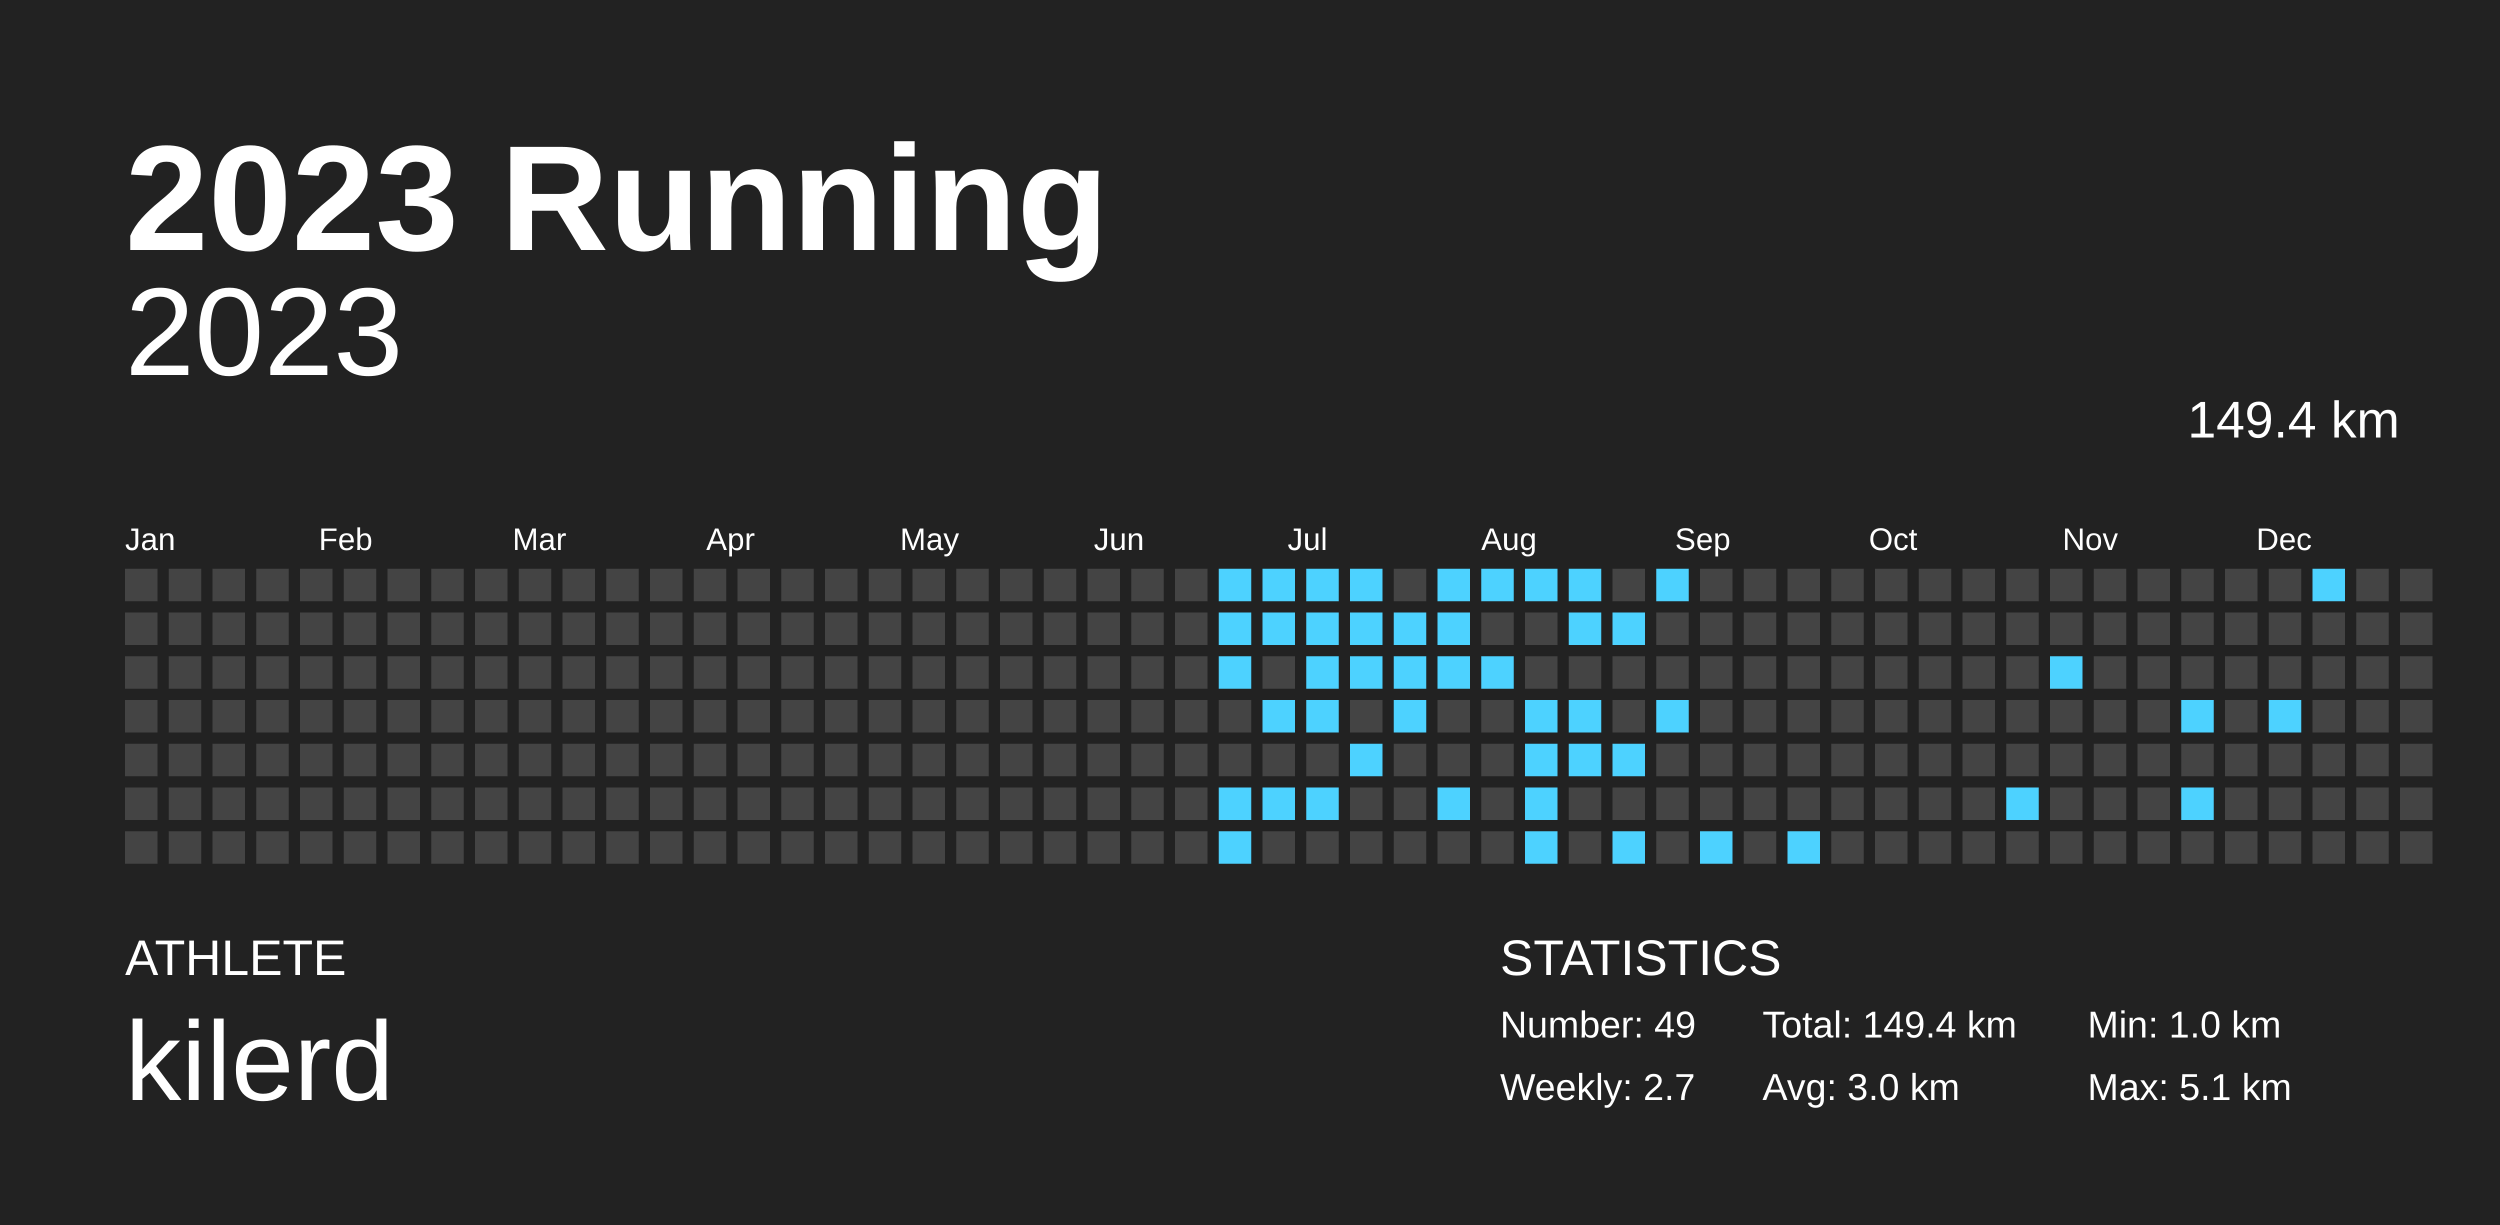
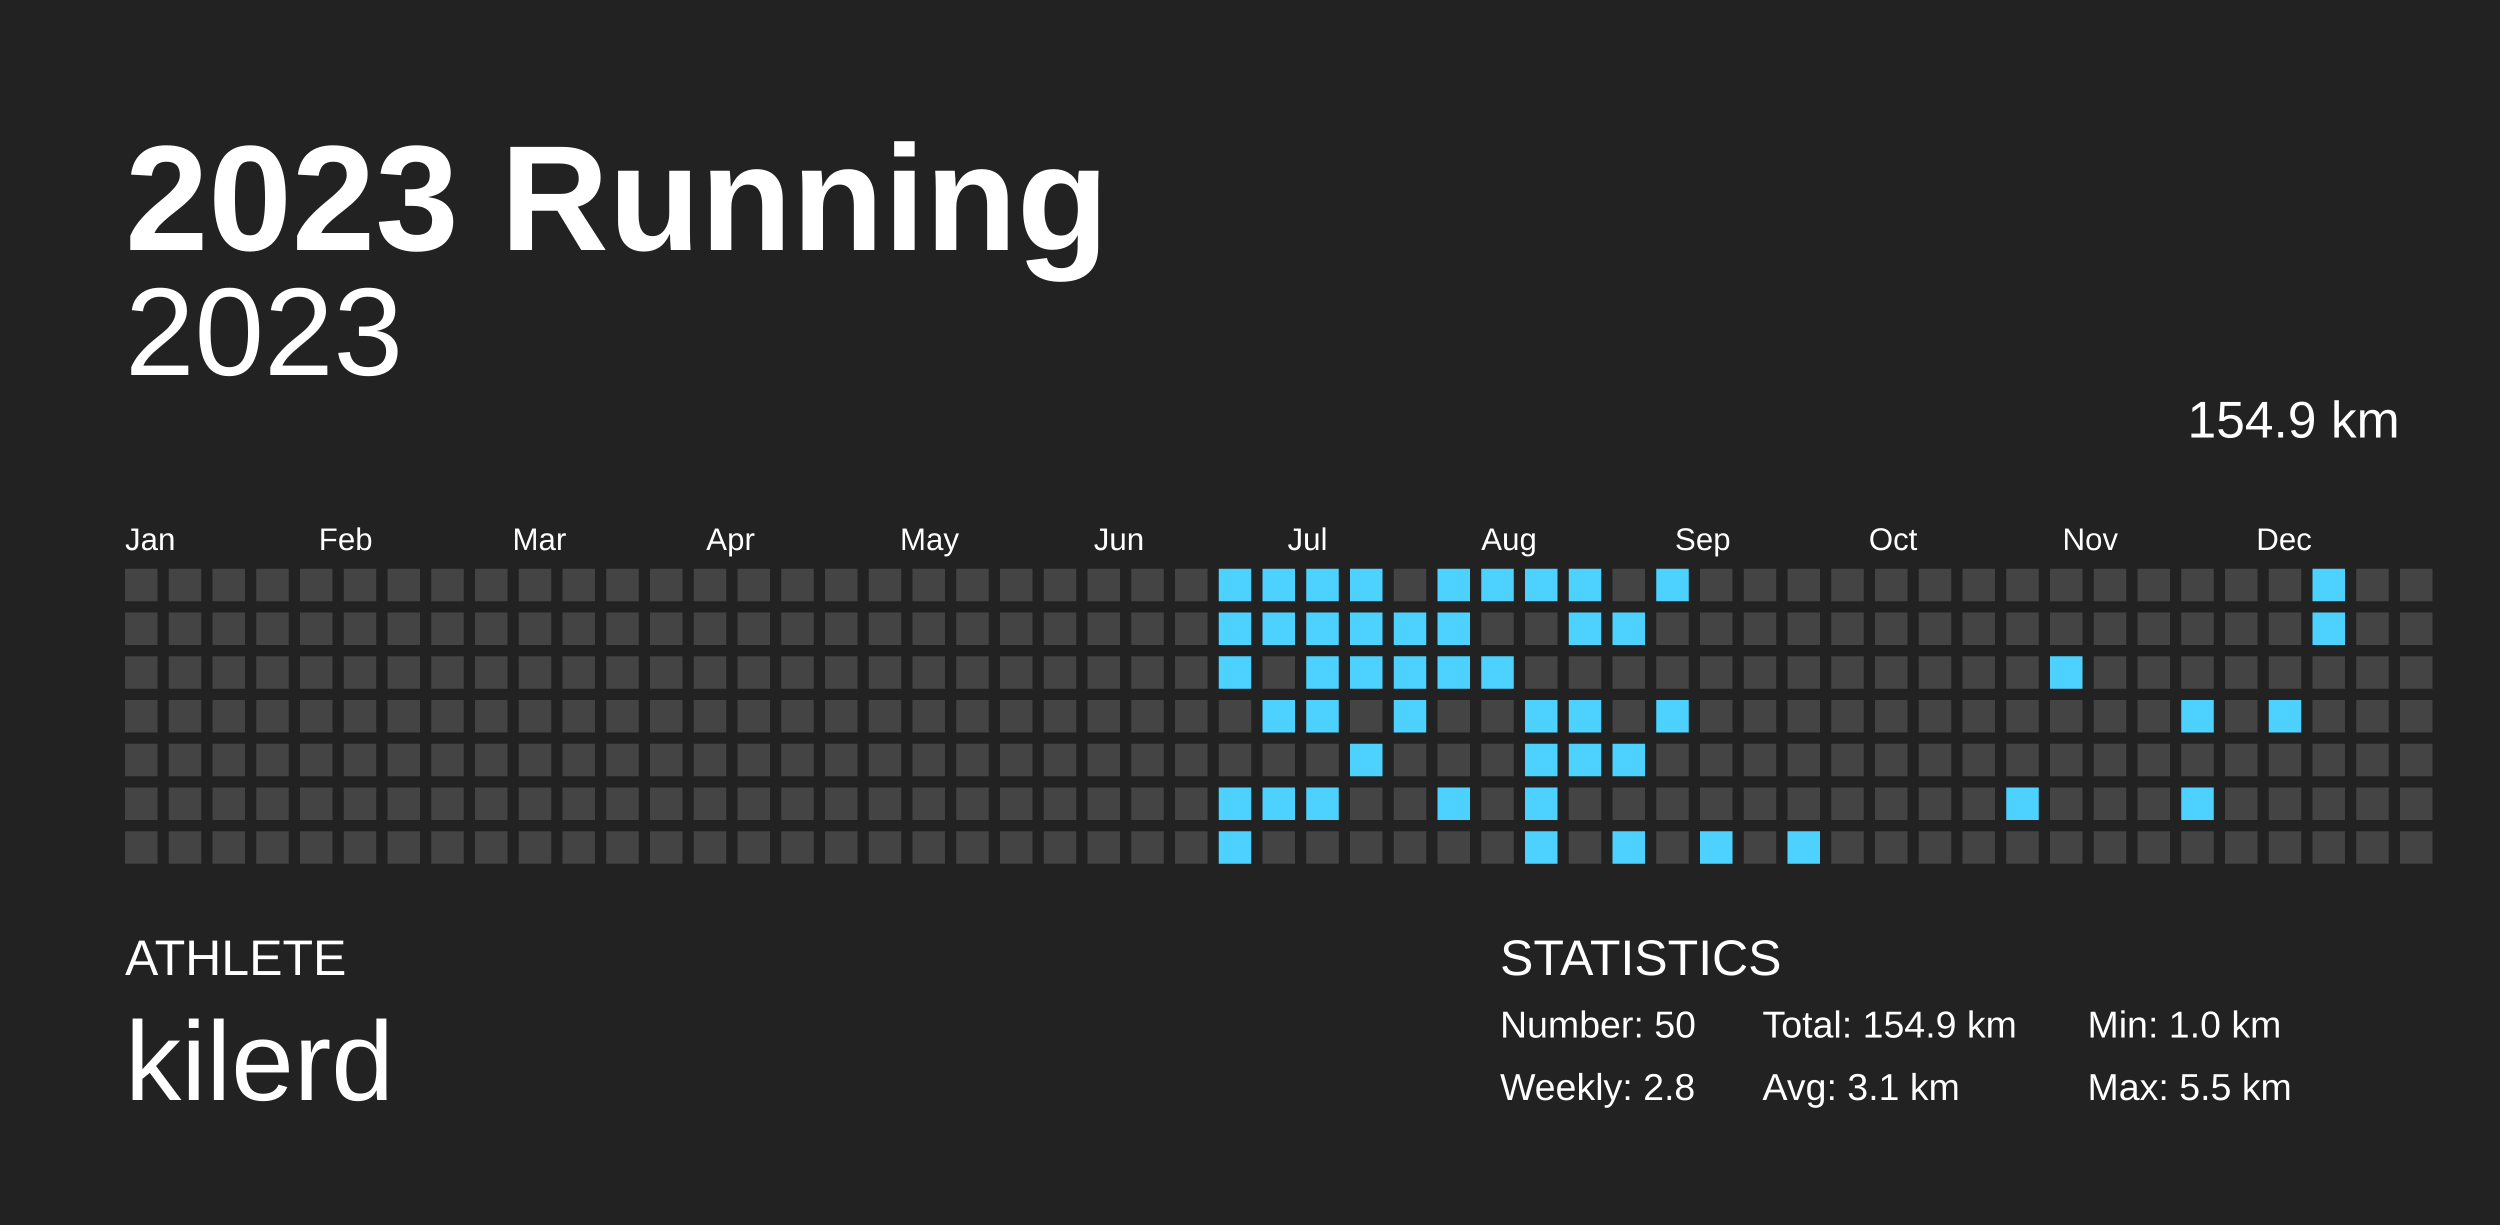
<svg xmlns="http://www.w3.org/2000/svg" baseProfile="full" height="98mm" version="1.1" viewBox="0,0,200,98" width="200mm">
  <defs />
  <rect fill="#222222" height="98" width="200" x="0" y="0" />
  <text fill="#FFFFFF" style="font-size:12px; font-family:Arial; font-weight:bold;" x="10" y="20">2023 Running</text>
  <text fill="#FFFFFF" style="font-size:4px; font-family:Arial" x="10" y="78">ATHLETE</text>
  <text fill="#FFFFFF" style="font-size:9px; font-family:Arial" x="10" y="88">kilerd</text>
  <text fill="#FFFFFF" style="font-size:4px; font-family:Arial" x="120" y="78">STATISTICS</text>
-   <text fill="#FFFFFF" style="font-size:3px; font-family:Arial" x="120" y="83">Number: 49</text>
-   <text fill="#FFFFFF" style="font-size:3px; font-family:Arial" x="120" y="88">Weekly: 2.7</text>
-   <text fill="#FFFFFF" style="font-size:3px; font-family:Arial" x="141" y="83">Total: 149.4 km</text>
-   <text fill="#FFFFFF" style="font-size:3px; font-family:Arial" x="141" y="88">Avg: 3.0 km</text>
+   <text fill="#FFFFFF" style="font-size:3px; font-family:Arial" x="120" y="83">Number: 50</text>
+   <text fill="#FFFFFF" style="font-size:3px; font-family:Arial" x="120" y="88">Weekly: 2.8</text>
+   <text fill="#FFFFFF" style="font-size:3px; font-family:Arial" x="141" y="83">Total: 154.9 km</text>
+   <text fill="#FFFFFF" style="font-size:3px; font-family:Arial" x="141" y="88">Avg: 3.1 km</text>
  <text fill="#FFFFFF" style="font-size:3px; font-family:Arial" x="167" y="83">Min: 1.0 km</text>
-   <text fill="#FFFFFF" style="font-size:3px; font-family:Arial" x="167" y="88">Max: 5.1 km</text>
+   <text fill="#FFFFFF" style="font-size:3px; font-family:Arial" x="167" y="88">Max: 5.5 km</text>
  <text alignment-baseline="hanging" fill="#FFFFFF" style="font-size:10.0px; font-family:Arial;" x="10" y="30">2023</text>
-   <text alignment-baseline="hanging" fill="#FFFFFF" style="font-size:4.125px; font-family:Arial;" x="175" y="35">149.4 km</text>
+   <text alignment-baseline="hanging" fill="#FFFFFF" style="font-size:4.125px; font-family:Arial;" x="175" y="35">154.9 km</text>
  <text fill="#FFFFFF" style="font-size:2.5px; font-family:Arial" x="10.0" y="44">Jan</text>
  <text fill="#FFFFFF" style="font-size:2.5px; font-family:Arial" x="25.5" y="44">Feb</text>
  <text fill="#FFFFFF" style="font-size:2.5px; font-family:Arial" x="41.0" y="44">Mar</text>
  <text fill="#FFFFFF" style="font-size:2.5px; font-family:Arial" x="56.5" y="44">Apr</text>
  <text fill="#FFFFFF" style="font-size:2.5px; font-family:Arial" x="72.0" y="44">May</text>
  <text fill="#FFFFFF" style="font-size:2.5px; font-family:Arial" x="87.5" y="44">Jun</text>
  <text fill="#FFFFFF" style="font-size:2.5px; font-family:Arial" x="103.0" y="44">Jul</text>
  <text fill="#FFFFFF" style="font-size:2.5px; font-family:Arial" x="118.5" y="44">Aug</text>
  <text fill="#FFFFFF" style="font-size:2.5px; font-family:Arial" x="134.0" y="44">Sep</text>
  <text fill="#FFFFFF" style="font-size:2.5px; font-family:Arial" x="149.5" y="44">Oct</text>
  <text fill="#FFFFFF" style="font-size:2.5px; font-family:Arial" x="165.0" y="44">Nov</text>
  <text fill="#FFFFFF" style="font-size:2.5px; font-family:Arial" x="180.5" y="44">Dec</text>
  <rect fill="#444444" height="2.6" width="2.6" x="10.0" y="45.5" />
  <rect fill="#444444" height="2.6" width="2.6" x="10.0" y="49.0" />
  <rect fill="#444444" height="2.6" width="2.6" x="10.0" y="52.5" />
  <rect fill="#444444" height="2.6" width="2.6" x="10.0" y="56.0" />
  <rect fill="#444444" height="2.6" width="2.6" x="10.0" y="59.5" />
  <rect fill="#444444" height="2.6" width="2.6" x="10.0" y="63.0" />
  <rect fill="#444444" height="2.6" width="2.6" x="10.0" y="66.5" />
  <rect fill="#444444" height="2.6" width="2.6" x="13.5" y="45.5" />
  <rect fill="#444444" height="2.6" width="2.6" x="13.5" y="49.0" />
  <rect fill="#444444" height="2.6" width="2.6" x="13.5" y="52.5" />
  <rect fill="#444444" height="2.6" width="2.6" x="13.5" y="56.0" />
  <rect fill="#444444" height="2.6" width="2.6" x="13.5" y="59.5" />
  <rect fill="#444444" height="2.6" width="2.6" x="13.5" y="63.0" />
  <rect fill="#444444" height="2.6" width="2.6" x="13.5" y="66.5" />
  <rect fill="#444444" height="2.6" width="2.6" x="17.0" y="45.5" />
  <rect fill="#444444" height="2.6" width="2.6" x="17.0" y="49.0" />
  <rect fill="#444444" height="2.6" width="2.6" x="17.0" y="52.5" />
  <rect fill="#444444" height="2.6" width="2.6" x="17.0" y="56.0" />
  <rect fill="#444444" height="2.6" width="2.6" x="17.0" y="59.5" />
  <rect fill="#444444" height="2.6" width="2.6" x="17.0" y="63.0" />
  <rect fill="#444444" height="2.6" width="2.6" x="17.0" y="66.5" />
  <rect fill="#444444" height="2.6" width="2.6" x="20.5" y="45.5" />
  <rect fill="#444444" height="2.6" width="2.6" x="20.5" y="49.0" />
  <rect fill="#444444" height="2.6" width="2.6" x="20.5" y="52.5" />
  <rect fill="#444444" height="2.6" width="2.6" x="20.5" y="56.0" />
  <rect fill="#444444" height="2.6" width="2.6" x="20.5" y="59.5" />
  <rect fill="#444444" height="2.6" width="2.6" x="20.5" y="63.0" />
  <rect fill="#444444" height="2.6" width="2.6" x="20.5" y="66.5" />
  <rect fill="#444444" height="2.6" width="2.6" x="24.0" y="45.5" />
  <rect fill="#444444" height="2.6" width="2.6" x="24.0" y="49.0" />
  <rect fill="#444444" height="2.6" width="2.6" x="24.0" y="52.5" />
  <rect fill="#444444" height="2.6" width="2.6" x="24.0" y="56.0" />
  <rect fill="#444444" height="2.6" width="2.6" x="24.0" y="59.5" />
  <rect fill="#444444" height="2.6" width="2.6" x="24.0" y="63.0" />
  <rect fill="#444444" height="2.6" width="2.6" x="24.0" y="66.5" />
  <rect fill="#444444" height="2.6" width="2.6" x="27.5" y="45.5" />
  <rect fill="#444444" height="2.6" width="2.6" x="27.5" y="49.0" />
  <rect fill="#444444" height="2.6" width="2.6" x="27.5" y="52.5" />
  <rect fill="#444444" height="2.6" width="2.6" x="27.5" y="56.0" />
  <rect fill="#444444" height="2.6" width="2.6" x="27.5" y="59.5" />
  <rect fill="#444444" height="2.6" width="2.6" x="27.5" y="63.0" />
  <rect fill="#444444" height="2.6" width="2.6" x="27.5" y="66.5" />
  <rect fill="#444444" height="2.6" width="2.6" x="31.0" y="45.5" />
  <rect fill="#444444" height="2.6" width="2.6" x="31.0" y="49.0" />
  <rect fill="#444444" height="2.6" width="2.6" x="31.0" y="52.5" />
  <rect fill="#444444" height="2.6" width="2.6" x="31.0" y="56.0" />
  <rect fill="#444444" height="2.6" width="2.6" x="31.0" y="59.5" />
  <rect fill="#444444" height="2.6" width="2.6" x="31.0" y="63.0" />
  <rect fill="#444444" height="2.6" width="2.6" x="31.0" y="66.5" />
  <rect fill="#444444" height="2.6" width="2.6" x="34.5" y="45.5" />
  <rect fill="#444444" height="2.6" width="2.6" x="34.5" y="49.0" />
  <rect fill="#444444" height="2.6" width="2.6" x="34.5" y="52.5" />
  <rect fill="#444444" height="2.6" width="2.6" x="34.5" y="56.0" />
  <rect fill="#444444" height="2.6" width="2.6" x="34.5" y="59.5" />
  <rect fill="#444444" height="2.6" width="2.6" x="34.5" y="63.0" />
  <rect fill="#444444" height="2.6" width="2.6" x="34.5" y="66.5" />
  <rect fill="#444444" height="2.6" width="2.6" x="38.0" y="45.5" />
  <rect fill="#444444" height="2.6" width="2.6" x="38.0" y="49.0" />
  <rect fill="#444444" height="2.6" width="2.6" x="38.0" y="52.5" />
  <rect fill="#444444" height="2.6" width="2.6" x="38.0" y="56.0" />
  <rect fill="#444444" height="2.6" width="2.6" x="38.0" y="59.5" />
  <rect fill="#444444" height="2.6" width="2.6" x="38.0" y="63.0" />
  <rect fill="#444444" height="2.6" width="2.6" x="38.0" y="66.5" />
  <rect fill="#444444" height="2.6" width="2.6" x="41.5" y="45.5" />
  <rect fill="#444444" height="2.6" width="2.6" x="41.5" y="49.0" />
  <rect fill="#444444" height="2.6" width="2.6" x="41.5" y="52.5" />
  <rect fill="#444444" height="2.6" width="2.6" x="41.5" y="56.0" />
  <rect fill="#444444" height="2.6" width="2.6" x="41.5" y="59.5" />
  <rect fill="#444444" height="2.6" width="2.6" x="41.5" y="63.0" />
  <rect fill="#444444" height="2.6" width="2.6" x="41.5" y="66.5" />
  <rect fill="#444444" height="2.6" width="2.6" x="45.0" y="45.5" />
  <rect fill="#444444" height="2.6" width="2.6" x="45.0" y="49.0" />
  <rect fill="#444444" height="2.6" width="2.6" x="45.0" y="52.5" />
  <rect fill="#444444" height="2.6" width="2.6" x="45.0" y="56.0" />
  <rect fill="#444444" height="2.6" width="2.6" x="45.0" y="59.5" />
  <rect fill="#444444" height="2.6" width="2.6" x="45.0" y="63.0" />
  <rect fill="#444444" height="2.6" width="2.6" x="45.0" y="66.5" />
  <rect fill="#444444" height="2.6" width="2.6" x="48.5" y="45.5" />
  <rect fill="#444444" height="2.6" width="2.6" x="48.5" y="49.0" />
  <rect fill="#444444" height="2.6" width="2.6" x="48.5" y="52.5" />
  <rect fill="#444444" height="2.6" width="2.6" x="48.5" y="56.0" />
  <rect fill="#444444" height="2.6" width="2.6" x="48.5" y="59.5" />
  <rect fill="#444444" height="2.6" width="2.6" x="48.5" y="63.0" />
  <rect fill="#444444" height="2.6" width="2.6" x="48.5" y="66.5" />
  <rect fill="#444444" height="2.6" width="2.6" x="52.0" y="45.5" />
  <rect fill="#444444" height="2.6" width="2.6" x="52.0" y="49.0" />
  <rect fill="#444444" height="2.6" width="2.6" x="52.0" y="52.5" />
  <rect fill="#444444" height="2.6" width="2.6" x="52.0" y="56.0" />
  <rect fill="#444444" height="2.6" width="2.6" x="52.0" y="59.5" />
  <rect fill="#444444" height="2.6" width="2.6" x="52.0" y="63.0" />
  <rect fill="#444444" height="2.6" width="2.6" x="52.0" y="66.5" />
  <rect fill="#444444" height="2.6" width="2.6" x="55.5" y="45.5" />
  <rect fill="#444444" height="2.6" width="2.6" x="55.5" y="49.0" />
  <rect fill="#444444" height="2.6" width="2.6" x="55.5" y="52.5" />
  <rect fill="#444444" height="2.6" width="2.6" x="55.5" y="56.0" />
  <rect fill="#444444" height="2.6" width="2.6" x="55.5" y="59.5" />
  <rect fill="#444444" height="2.6" width="2.6" x="55.5" y="63.0" />
  <rect fill="#444444" height="2.6" width="2.6" x="55.5" y="66.5" />
  <rect fill="#444444" height="2.6" width="2.6" x="59.0" y="45.5" />
  <rect fill="#444444" height="2.6" width="2.6" x="59.0" y="49.0" />
  <rect fill="#444444" height="2.6" width="2.6" x="59.0" y="52.5" />
  <rect fill="#444444" height="2.6" width="2.6" x="59.0" y="56.0" />
  <rect fill="#444444" height="2.6" width="2.6" x="59.0" y="59.5" />
  <rect fill="#444444" height="2.6" width="2.6" x="59.0" y="63.0" />
  <rect fill="#444444" height="2.6" width="2.6" x="59.0" y="66.5" />
  <rect fill="#444444" height="2.6" width="2.6" x="62.5" y="45.5" />
  <rect fill="#444444" height="2.6" width="2.6" x="62.5" y="49.0" />
  <rect fill="#444444" height="2.6" width="2.6" x="62.5" y="52.5" />
  <rect fill="#444444" height="2.6" width="2.6" x="62.5" y="56.0" />
  <rect fill="#444444" height="2.6" width="2.6" x="62.5" y="59.5" />
  <rect fill="#444444" height="2.6" width="2.6" x="62.5" y="63.0" />
  <rect fill="#444444" height="2.6" width="2.6" x="62.5" y="66.5" />
  <rect fill="#444444" height="2.6" width="2.6" x="66.0" y="45.5" />
  <rect fill="#444444" height="2.6" width="2.6" x="66.0" y="49.0" />
  <rect fill="#444444" height="2.6" width="2.6" x="66.0" y="52.5" />
  <rect fill="#444444" height="2.6" width="2.6" x="66.0" y="56.0" />
  <rect fill="#444444" height="2.6" width="2.6" x="66.0" y="59.5" />
  <rect fill="#444444" height="2.6" width="2.6" x="66.0" y="63.0" />
  <rect fill="#444444" height="2.6" width="2.6" x="66.0" y="66.5" />
  <rect fill="#444444" height="2.6" width="2.6" x="69.5" y="45.5" />
  <rect fill="#444444" height="2.6" width="2.6" x="69.5" y="49.0" />
  <rect fill="#444444" height="2.6" width="2.6" x="69.5" y="52.5" />
  <rect fill="#444444" height="2.6" width="2.6" x="69.5" y="56.0" />
  <rect fill="#444444" height="2.6" width="2.6" x="69.5" y="59.5" />
  <rect fill="#444444" height="2.6" width="2.6" x="69.5" y="63.0" />
  <rect fill="#444444" height="2.6" width="2.6" x="69.5" y="66.5" />
  <rect fill="#444444" height="2.6" width="2.6" x="73.0" y="45.5" />
  <rect fill="#444444" height="2.6" width="2.6" x="73.0" y="49.0" />
  <rect fill="#444444" height="2.6" width="2.6" x="73.0" y="52.5" />
  <rect fill="#444444" height="2.6" width="2.6" x="73.0" y="56.0" />
  <rect fill="#444444" height="2.6" width="2.6" x="73.0" y="59.5" />
  <rect fill="#444444" height="2.6" width="2.6" x="73.0" y="63.0" />
  <rect fill="#444444" height="2.6" width="2.6" x="73.0" y="66.5" />
  <rect fill="#444444" height="2.6" width="2.6" x="76.5" y="45.5" />
  <rect fill="#444444" height="2.6" width="2.6" x="76.5" y="49.0" />
  <rect fill="#444444" height="2.6" width="2.6" x="76.5" y="52.5" />
  <rect fill="#444444" height="2.6" width="2.6" x="76.5" y="56.0" />
  <rect fill="#444444" height="2.6" width="2.6" x="76.5" y="59.5" />
  <rect fill="#444444" height="2.6" width="2.6" x="76.5" y="63.0" />
  <rect fill="#444444" height="2.6" width="2.6" x="76.5" y="66.5" />
  <rect fill="#444444" height="2.6" width="2.6" x="80.0" y="45.5" />
  <rect fill="#444444" height="2.6" width="2.6" x="80.0" y="49.0" />
  <rect fill="#444444" height="2.6" width="2.6" x="80.0" y="52.5" />
  <rect fill="#444444" height="2.6" width="2.6" x="80.0" y="56.0" />
  <rect fill="#444444" height="2.6" width="2.6" x="80.0" y="59.5" />
  <rect fill="#444444" height="2.6" width="2.6" x="80.0" y="63.0" />
  <rect fill="#444444" height="2.6" width="2.6" x="80.0" y="66.5" />
  <rect fill="#444444" height="2.6" width="2.6" x="83.5" y="45.5" />
  <rect fill="#444444" height="2.6" width="2.6" x="83.5" y="49.0" />
  <rect fill="#444444" height="2.6" width="2.6" x="83.5" y="52.5" />
  <rect fill="#444444" height="2.6" width="2.6" x="83.5" y="56.0" />
  <rect fill="#444444" height="2.6" width="2.6" x="83.5" y="59.5" />
  <rect fill="#444444" height="2.6" width="2.6" x="83.5" y="63.0" />
  <rect fill="#444444" height="2.6" width="2.6" x="83.5" y="66.5" />
  <rect fill="#444444" height="2.6" width="2.6" x="87.0" y="45.5" />
  <rect fill="#444444" height="2.6" width="2.6" x="87.0" y="49.0" />
  <rect fill="#444444" height="2.6" width="2.6" x="87.0" y="52.5" />
  <rect fill="#444444" height="2.6" width="2.6" x="87.0" y="56.0" />
  <rect fill="#444444" height="2.6" width="2.6" x="87.0" y="59.5" />
  <rect fill="#444444" height="2.6" width="2.6" x="87.0" y="63.0" />
  <rect fill="#444444" height="2.6" width="2.6" x="87.0" y="66.5" />
  <rect fill="#444444" height="2.6" width="2.6" x="90.5" y="45.5" />
  <rect fill="#444444" height="2.6" width="2.6" x="90.5" y="49.0" />
  <rect fill="#444444" height="2.6" width="2.6" x="90.5" y="52.5" />
  <rect fill="#444444" height="2.6" width="2.6" x="90.5" y="56.0" />
  <rect fill="#444444" height="2.6" width="2.6" x="90.5" y="59.5" />
  <rect fill="#444444" height="2.6" width="2.6" x="90.5" y="63.0" />
  <rect fill="#444444" height="2.6" width="2.6" x="90.5" y="66.5" />
  <rect fill="#444444" height="2.6" width="2.6" x="94.0" y="45.5" />
  <rect fill="#444444" height="2.6" width="2.6" x="94.0" y="49.0" />
  <rect fill="#444444" height="2.6" width="2.6" x="94.0" y="52.5" />
  <rect fill="#444444" height="2.6" width="2.6" x="94.0" y="56.0" />
  <rect fill="#444444" height="2.6" width="2.6" x="94.0" y="59.5" />
  <rect fill="#444444" height="2.6" width="2.6" x="94.0" y="63.0" />
  <rect fill="#444444" height="2.6" width="2.6" x="94.0" y="66.5" />
  <rect fill="#4dd2ff" height="2.6" width="2.6" x="97.5" y="45.5" />
  <rect fill="#4dd2ff" height="2.6" width="2.6" x="97.5" y="49.0" />
  <rect fill="#4dd2ff" height="2.6" width="2.6" x="97.5" y="52.5" />
  <rect fill="#444444" height="2.6" width="2.6" x="97.5" y="56.0" />
  <rect fill="#444444" height="2.6" width="2.6" x="97.5" y="59.5" />
  <rect fill="#4dd2ff" height="2.6" width="2.6" x="97.5" y="63.0" />
  <rect fill="#4dd2ff" height="2.6" width="2.6" x="97.5" y="66.5" />
  <rect fill="#4dd2ff" height="2.6" width="2.6" x="101.0" y="45.5" />
  <rect fill="#4dd2ff" height="2.6" width="2.6" x="101.0" y="49.0" />
  <rect fill="#444444" height="2.6" width="2.6" x="101.0" y="52.5" />
  <rect fill="#4dd2ff" height="2.6" width="2.6" x="101.0" y="56.0" />
  <rect fill="#444444" height="2.6" width="2.6" x="101.0" y="59.5" />
  <rect fill="#4dd2ff" height="2.6" width="2.6" x="101.0" y="63.0" />
  <rect fill="#444444" height="2.6" width="2.6" x="101.0" y="66.5" />
  <rect fill="#4dd2ff" height="2.6" width="2.6" x="104.5" y="45.5" />
  <rect fill="#4dd2ff" height="2.6" width="2.6" x="104.5" y="49.0" />
  <rect fill="#4dd2ff" height="2.6" width="2.6" x="104.5" y="52.5" />
  <rect fill="#4dd2ff" height="2.6" width="2.6" x="104.5" y="56.0" />
  <rect fill="#444444" height="2.6" width="2.6" x="104.5" y="59.5" />
  <rect fill="#4dd2ff" height="2.6" width="2.6" x="104.5" y="63.0" />
  <rect fill="#444444" height="2.6" width="2.6" x="104.5" y="66.5" />
  <rect fill="#4dd2ff" height="2.6" width="2.6" x="108.0" y="45.5" />
  <rect fill="#4dd2ff" height="2.6" width="2.6" x="108.0" y="49.0" />
  <rect fill="#4dd2ff" height="2.6" width="2.6" x="108.0" y="52.5" />
  <rect fill="#444444" height="2.6" width="2.6" x="108.0" y="56.0" />
  <rect fill="#4dd2ff" height="2.6" width="2.6" x="108.0" y="59.5" />
  <rect fill="#444444" height="2.6" width="2.6" x="108.0" y="63.0" />
  <rect fill="#444444" height="2.6" width="2.6" x="108.0" y="66.5" />
  <rect fill="#444444" height="2.6" width="2.6" x="111.5" y="45.5" />
  <rect fill="#4dd2ff" height="2.6" width="2.6" x="111.5" y="49.0" />
  <rect fill="#4dd2ff" height="2.6" width="2.6" x="111.5" y="52.5" />
  <rect fill="#4dd2ff" height="2.6" width="2.6" x="111.5" y="56.0" />
  <rect fill="#444444" height="2.6" width="2.6" x="111.5" y="59.5" />
  <rect fill="#444444" height="2.6" width="2.6" x="111.5" y="63.0" />
  <rect fill="#444444" height="2.6" width="2.6" x="111.5" y="66.5" />
  <rect fill="#4dd2ff" height="2.6" width="2.6" x="115.0" y="45.5" />
  <rect fill="#4dd2ff" height="2.6" width="2.6" x="115.0" y="49.0" />
  <rect fill="#4dd2ff" height="2.6" width="2.6" x="115.0" y="52.5" />
  <rect fill="#444444" height="2.6" width="2.6" x="115.0" y="56.0" />
  <rect fill="#444444" height="2.6" width="2.6" x="115.0" y="59.5" />
  <rect fill="#4dd2ff" height="2.6" width="2.6" x="115.0" y="63.0" />
  <rect fill="#444444" height="2.6" width="2.6" x="115.0" y="66.5" />
  <rect fill="#4dd2ff" height="2.6" width="2.6" x="118.5" y="45.5" />
  <rect fill="#444444" height="2.6" width="2.6" x="118.5" y="49.0" />
  <rect fill="#4dd2ff" height="2.6" width="2.6" x="118.5" y="52.5" />
  <rect fill="#444444" height="2.6" width="2.6" x="118.5" y="56.0" />
  <rect fill="#444444" height="2.6" width="2.6" x="118.5" y="59.5" />
  <rect fill="#444444" height="2.6" width="2.6" x="118.5" y="63.0" />
  <rect fill="#444444" height="2.6" width="2.6" x="118.5" y="66.5" />
  <rect fill="#4dd2ff" height="2.6" width="2.6" x="122.0" y="45.5" />
  <rect fill="#444444" height="2.6" width="2.6" x="122.0" y="49.0" />
  <rect fill="#444444" height="2.6" width="2.6" x="122.0" y="52.5" />
  <rect fill="#4dd2ff" height="2.6" width="2.6" x="122.0" y="56.0" />
  <rect fill="#4dd2ff" height="2.6" width="2.6" x="122.0" y="59.5" />
  <rect fill="#4dd2ff" height="2.6" width="2.6" x="122.0" y="63.0" />
  <rect fill="#4dd2ff" height="2.6" width="2.6" x="122.0" y="66.5" />
  <rect fill="#4dd2ff" height="2.6" width="2.6" x="125.5" y="45.5" />
  <rect fill="#4dd2ff" height="2.6" width="2.6" x="125.5" y="49.0" />
  <rect fill="#444444" height="2.6" width="2.6" x="125.5" y="52.5" />
  <rect fill="#4dd2ff" height="2.6" width="2.6" x="125.5" y="56.0" />
  <rect fill="#4dd2ff" height="2.6" width="2.6" x="125.5" y="59.5" />
  <rect fill="#444444" height="2.6" width="2.6" x="125.5" y="63.0" />
  <rect fill="#444444" height="2.6" width="2.6" x="125.5" y="66.5" />
  <rect fill="#444444" height="2.6" width="2.6" x="129.0" y="45.5" />
  <rect fill="#4dd2ff" height="2.6" width="2.6" x="129.0" y="49.0" />
  <rect fill="#444444" height="2.6" width="2.6" x="129.0" y="52.5" />
  <rect fill="#444444" height="2.6" width="2.6" x="129.0" y="56.0" />
  <rect fill="#4dd2ff" height="2.6" width="2.6" x="129.0" y="59.5" />
  <rect fill="#444444" height="2.6" width="2.6" x="129.0" y="63.0" />
  <rect fill="#4dd2ff" height="2.6" width="2.6" x="129.0" y="66.5" />
  <rect fill="#4dd2ff" height="2.6" width="2.6" x="132.5" y="45.5" />
  <rect fill="#444444" height="2.6" width="2.6" x="132.5" y="49.0" />
  <rect fill="#444444" height="2.6" width="2.6" x="132.5" y="52.5" />
  <rect fill="#4dd2ff" height="2.6" width="2.6" x="132.5" y="56.0" />
  <rect fill="#444444" height="2.6" width="2.6" x="132.5" y="59.5" />
  <rect fill="#444444" height="2.6" width="2.6" x="132.5" y="63.0" />
  <rect fill="#444444" height="2.6" width="2.6" x="132.5" y="66.5" />
  <rect fill="#444444" height="2.6" width="2.6" x="136.0" y="45.5" />
  <rect fill="#444444" height="2.6" width="2.6" x="136.0" y="49.0" />
  <rect fill="#444444" height="2.6" width="2.6" x="136.0" y="52.5" />
  <rect fill="#444444" height="2.6" width="2.6" x="136.0" y="56.0" />
  <rect fill="#444444" height="2.6" width="2.6" x="136.0" y="59.5" />
  <rect fill="#444444" height="2.6" width="2.6" x="136.0" y="63.0" />
  <rect fill="#4dd2ff" height="2.6" width="2.6" x="136.0" y="66.5" />
  <rect fill="#444444" height="2.6" width="2.6" x="139.5" y="45.5" />
  <rect fill="#444444" height="2.6" width="2.6" x="139.5" y="49.0" />
  <rect fill="#444444" height="2.6" width="2.6" x="139.5" y="52.5" />
  <rect fill="#444444" height="2.6" width="2.6" x="139.5" y="56.0" />
  <rect fill="#444444" height="2.6" width="2.6" x="139.5" y="59.5" />
  <rect fill="#444444" height="2.6" width="2.6" x="139.5" y="63.0" />
  <rect fill="#444444" height="2.6" width="2.6" x="139.5" y="66.5" />
  <rect fill="#444444" height="2.6" width="2.6" x="143.0" y="45.5" />
  <rect fill="#444444" height="2.6" width="2.6" x="143.0" y="49.0" />
  <rect fill="#444444" height="2.6" width="2.6" x="143.0" y="52.5" />
  <rect fill="#444444" height="2.6" width="2.6" x="143.0" y="56.0" />
  <rect fill="#444444" height="2.6" width="2.6" x="143.0" y="59.5" />
  <rect fill="#444444" height="2.6" width="2.6" x="143.0" y="63.0" />
  <rect fill="#4dd2ff" height="2.6" width="2.6" x="143.0" y="66.5" />
  <rect fill="#444444" height="2.6" width="2.6" x="146.5" y="45.5" />
  <rect fill="#444444" height="2.6" width="2.6" x="146.5" y="49.0" />
  <rect fill="#444444" height="2.6" width="2.6" x="146.5" y="52.5" />
  <rect fill="#444444" height="2.6" width="2.6" x="146.5" y="56.0" />
  <rect fill="#444444" height="2.6" width="2.6" x="146.5" y="59.5" />
  <rect fill="#444444" height="2.6" width="2.6" x="146.5" y="63.0" />
  <rect fill="#444444" height="2.6" width="2.6" x="146.5" y="66.5" />
  <rect fill="#444444" height="2.6" width="2.6" x="150.0" y="45.5" />
  <rect fill="#444444" height="2.6" width="2.6" x="150.0" y="49.0" />
  <rect fill="#444444" height="2.6" width="2.6" x="150.0" y="52.5" />
  <rect fill="#444444" height="2.6" width="2.6" x="150.0" y="56.0" />
  <rect fill="#444444" height="2.6" width="2.6" x="150.0" y="59.5" />
  <rect fill="#444444" height="2.6" width="2.6" x="150.0" y="63.0" />
  <rect fill="#444444" height="2.6" width="2.6" x="150.0" y="66.5" />
  <rect fill="#444444" height="2.6" width="2.6" x="153.5" y="45.5" />
  <rect fill="#444444" height="2.6" width="2.6" x="153.5" y="49.0" />
  <rect fill="#444444" height="2.6" width="2.6" x="153.5" y="52.5" />
  <rect fill="#444444" height="2.6" width="2.6" x="153.5" y="56.0" />
  <rect fill="#444444" height="2.6" width="2.6" x="153.5" y="59.5" />
  <rect fill="#444444" height="2.6" width="2.6" x="153.5" y="63.0" />
  <rect fill="#444444" height="2.6" width="2.6" x="153.5" y="66.5" />
  <rect fill="#444444" height="2.6" width="2.6" x="157.0" y="45.5" />
  <rect fill="#444444" height="2.6" width="2.6" x="157.0" y="49.0" />
  <rect fill="#444444" height="2.6" width="2.6" x="157.0" y="52.5" />
  <rect fill="#444444" height="2.6" width="2.6" x="157.0" y="56.0" />
  <rect fill="#444444" height="2.6" width="2.6" x="157.0" y="59.5" />
  <rect fill="#444444" height="2.6" width="2.6" x="157.0" y="63.0" />
  <rect fill="#444444" height="2.6" width="2.6" x="157.0" y="66.5" />
  <rect fill="#444444" height="2.6" width="2.6" x="160.5" y="45.5" />
  <rect fill="#444444" height="2.6" width="2.6" x="160.5" y="49.0" />
  <rect fill="#444444" height="2.6" width="2.6" x="160.5" y="52.5" />
  <rect fill="#444444" height="2.6" width="2.6" x="160.5" y="56.0" />
  <rect fill="#444444" height="2.6" width="2.6" x="160.5" y="59.5" />
  <rect fill="#4dd2ff" height="2.6" width="2.6" x="160.5" y="63.0" />
  <rect fill="#444444" height="2.6" width="2.6" x="160.5" y="66.5" />
  <rect fill="#444444" height="2.6" width="2.6" x="164.0" y="45.5" />
  <rect fill="#444444" height="2.6" width="2.6" x="164.0" y="49.0" />
  <rect fill="#4dd2ff" height="2.6" width="2.6" x="164.0" y="52.5" />
  <rect fill="#444444" height="2.6" width="2.6" x="164.0" y="56.0" />
  <rect fill="#444444" height="2.6" width="2.6" x="164.0" y="59.5" />
  <rect fill="#444444" height="2.6" width="2.6" x="164.0" y="63.0" />
  <rect fill="#444444" height="2.6" width="2.6" x="164.0" y="66.5" />
  <rect fill="#444444" height="2.6" width="2.6" x="167.5" y="45.5" />
  <rect fill="#444444" height="2.6" width="2.6" x="167.5" y="49.0" />
  <rect fill="#444444" height="2.6" width="2.6" x="167.5" y="52.5" />
  <rect fill="#444444" height="2.6" width="2.6" x="167.5" y="56.0" />
  <rect fill="#444444" height="2.6" width="2.6" x="167.5" y="59.5" />
  <rect fill="#444444" height="2.6" width="2.6" x="167.5" y="63.0" />
  <rect fill="#444444" height="2.6" width="2.6" x="167.5" y="66.5" />
  <rect fill="#444444" height="2.6" width="2.6" x="171.0" y="45.5" />
  <rect fill="#444444" height="2.6" width="2.6" x="171.0" y="49.0" />
  <rect fill="#444444" height="2.6" width="2.6" x="171.0" y="52.5" />
  <rect fill="#444444" height="2.6" width="2.6" x="171.0" y="56.0" />
  <rect fill="#444444" height="2.6" width="2.6" x="171.0" y="59.5" />
  <rect fill="#444444" height="2.6" width="2.6" x="171.0" y="63.0" />
  <rect fill="#444444" height="2.6" width="2.6" x="171.0" y="66.5" />
  <rect fill="#444444" height="2.6" width="2.6" x="174.5" y="45.5" />
  <rect fill="#444444" height="2.6" width="2.6" x="174.5" y="49.0" />
  <rect fill="#444444" height="2.6" width="2.6" x="174.5" y="52.5" />
  <rect fill="#4dd2ff" height="2.6" width="2.6" x="174.5" y="56.0" />
  <rect fill="#444444" height="2.6" width="2.6" x="174.5" y="59.5" />
  <rect fill="#4dd2ff" height="2.6" width="2.6" x="174.5" y="63.0" />
  <rect fill="#444444" height="2.6" width="2.6" x="174.5" y="66.5" />
  <rect fill="#444444" height="2.6" width="2.6" x="178.0" y="45.5" />
  <rect fill="#444444" height="2.6" width="2.6" x="178.0" y="49.0" />
  <rect fill="#444444" height="2.6" width="2.6" x="178.0" y="52.5" />
  <rect fill="#444444" height="2.6" width="2.6" x="178.0" y="56.0" />
  <rect fill="#444444" height="2.6" width="2.6" x="178.0" y="59.5" />
  <rect fill="#444444" height="2.6" width="2.6" x="178.0" y="63.0" />
  <rect fill="#444444" height="2.6" width="2.6" x="178.0" y="66.5" />
  <rect fill="#444444" height="2.6" width="2.6" x="181.5" y="45.5" />
  <rect fill="#444444" height="2.6" width="2.6" x="181.5" y="49.0" />
  <rect fill="#444444" height="2.6" width="2.6" x="181.5" y="52.5" />
  <rect fill="#4dd2ff" height="2.6" width="2.6" x="181.5" y="56.0" />
  <rect fill="#444444" height="2.6" width="2.6" x="181.5" y="59.5" />
  <rect fill="#444444" height="2.6" width="2.6" x="181.5" y="63.0" />
  <rect fill="#444444" height="2.6" width="2.6" x="181.5" y="66.5" />
  <rect fill="#4dd2ff" height="2.6" width="2.6" x="185.0" y="45.5" />
-   <rect fill="#444444" height="2.6" width="2.6" x="185.0" y="49.0" />
+   <rect fill="#4dd2ff" height="2.6" width="2.6" x="185.0" y="49.0" />
  <rect fill="#444444" height="2.6" width="2.6" x="185.0" y="52.5" />
  <rect fill="#444444" height="2.6" width="2.6" x="185.0" y="56.0" />
  <rect fill="#444444" height="2.6" width="2.6" x="185.0" y="59.5" />
  <rect fill="#444444" height="2.6" width="2.6" x="185.0" y="63.0" />
  <rect fill="#444444" height="2.6" width="2.6" x="185.0" y="66.5" />
  <rect fill="#444444" height="2.6" width="2.6" x="188.5" y="45.5" />
  <rect fill="#444444" height="2.6" width="2.6" x="188.5" y="49.0" />
  <rect fill="#444444" height="2.6" width="2.6" x="188.5" y="52.5" />
  <rect fill="#444444" height="2.6" width="2.6" x="188.5" y="56.0" />
  <rect fill="#444444" height="2.6" width="2.6" x="188.5" y="59.5" />
  <rect fill="#444444" height="2.6" width="2.6" x="188.5" y="63.0" />
  <rect fill="#444444" height="2.6" width="2.6" x="188.5" y="66.5" />
  <rect fill="#444444" height="2.6" width="2.6" x="192.0" y="45.5" />
  <rect fill="#444444" height="2.6" width="2.6" x="192.0" y="49.0" />
  <rect fill="#444444" height="2.6" width="2.6" x="192.0" y="52.5" />
  <rect fill="#444444" height="2.6" width="2.6" x="192.0" y="56.0" />
  <rect fill="#444444" height="2.6" width="2.6" x="192.0" y="59.5" />
  <rect fill="#444444" height="2.6" width="2.6" x="192.0" y="63.0" />
  <rect fill="#444444" height="2.6" width="2.6" x="192.0" y="66.5" />
</svg>
